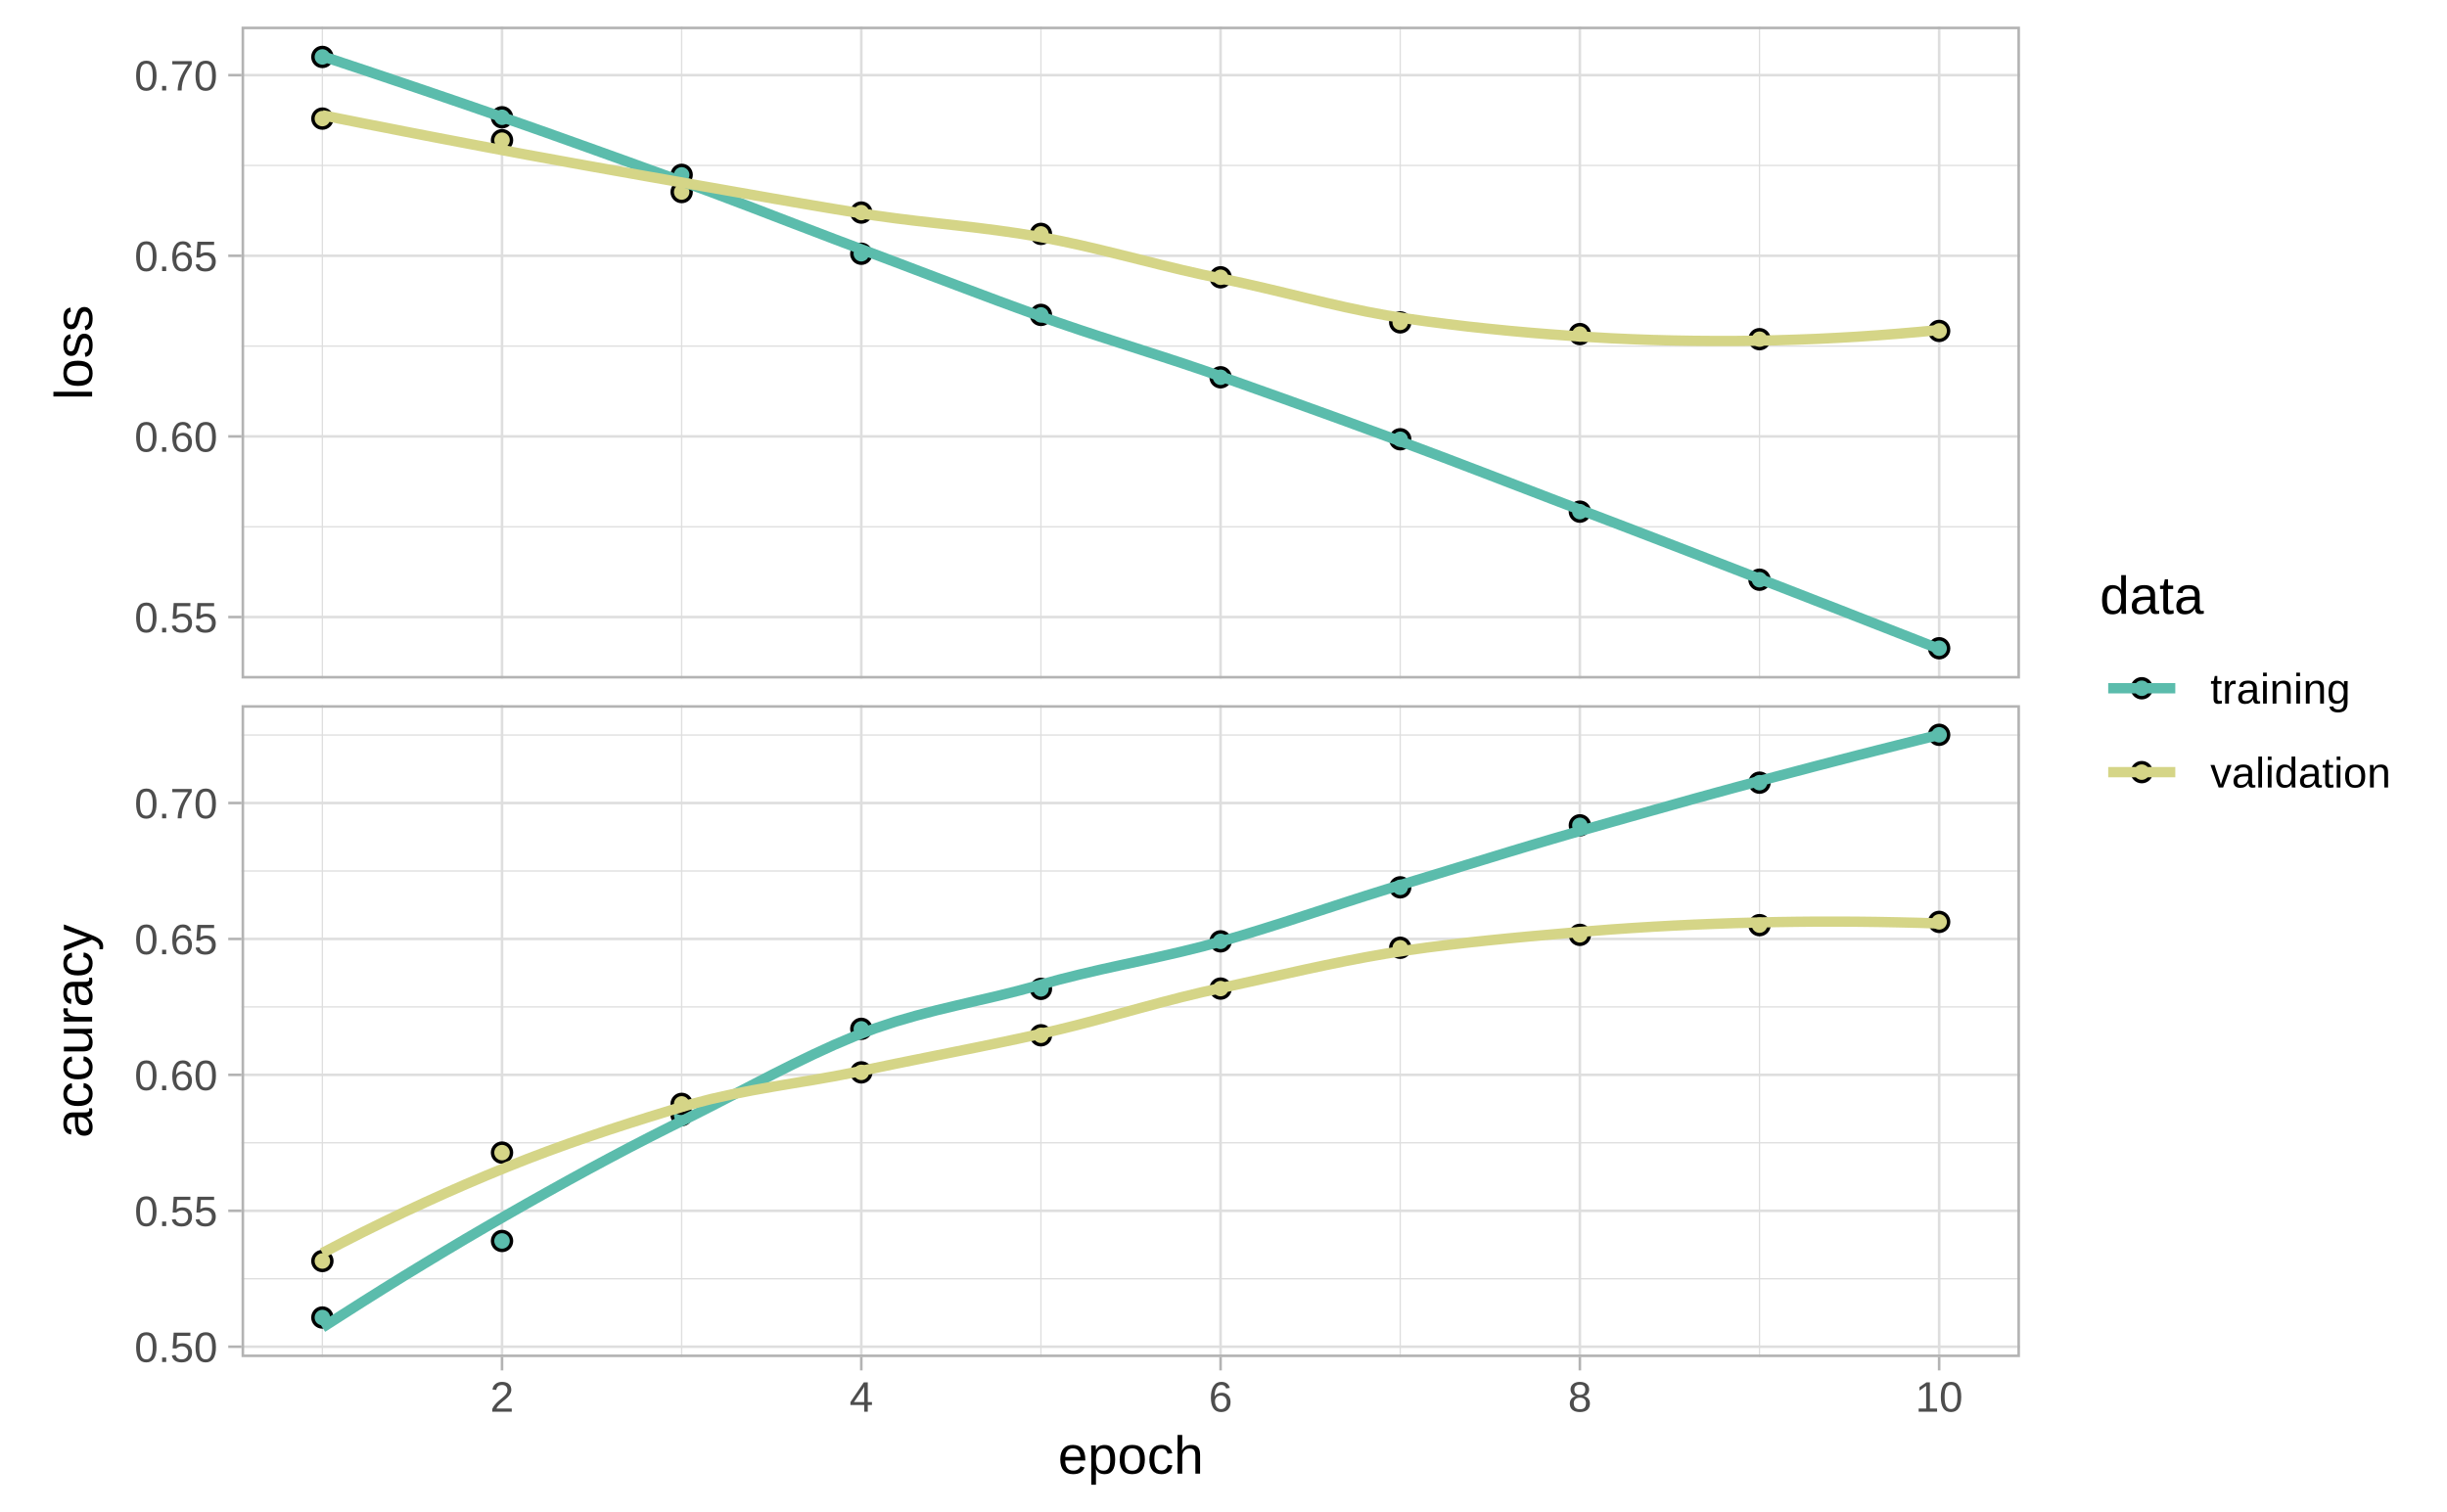
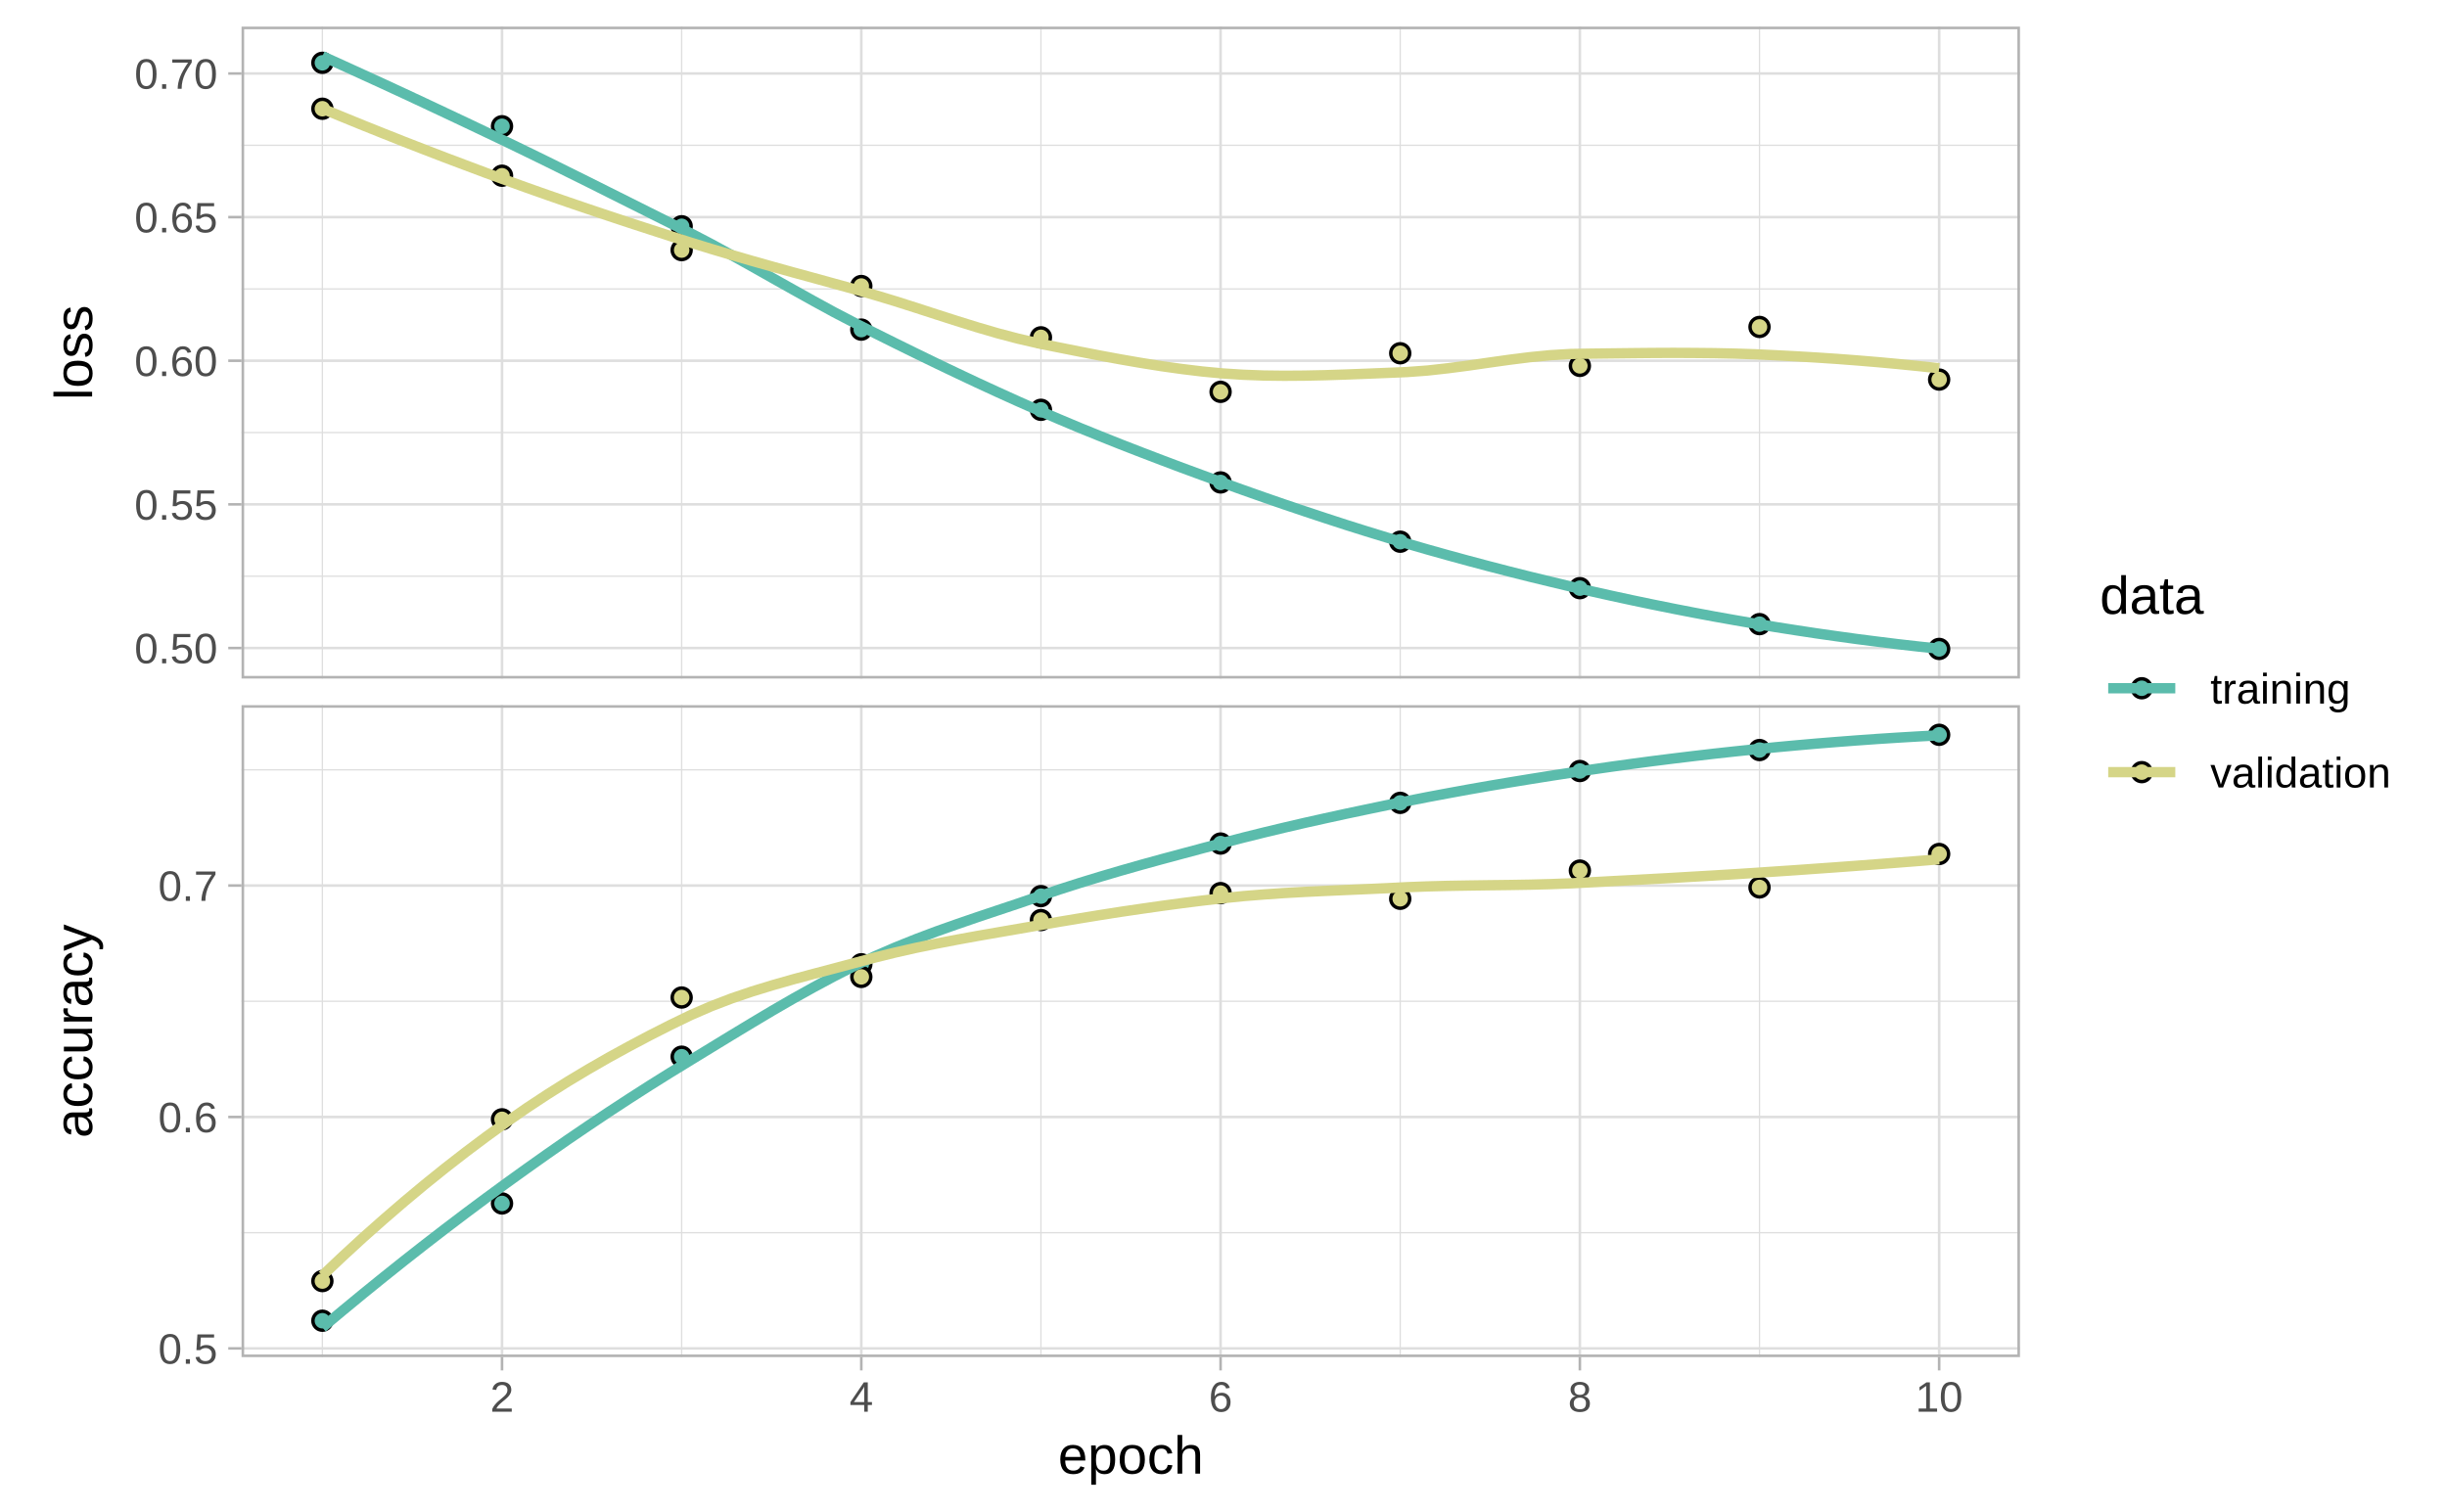
<svg xmlns="http://www.w3.org/2000/svg" class="svglite" width="504.00pt" height="311.47pt" viewBox="0 0 504.00 311.47">
  <defs>
    <style type="text/css">
    .svglite line, .svglite polyline, .svglite polygon, .svglite path, .svglite rect, .svglite circle {
      fill: none;
      stroke: #000000;
      stroke-linecap: round;
      stroke-linejoin: round;
      stroke-miterlimit: 10.00;
+     }
+     .svglite text {
+       white-space: pre;
    }
  </style>
  </defs>
  <rect width="100%" height="100%" style="stroke: none; fill: #FFFFFF;" />
  <defs>
    <clipPath id="cpMC4wMHw1MDQuMDB8MC4wMHwzMTEuNDc=">
      <rect x="0.00" y="0.00" width="504.00" height="311.47" />
    </clipPath>
  </defs>
  <g clip-path="url(#cpMC4wMHw1MDQuMDB8MC4wMHwzMTEuNDc=)">
    <rect x="0.00" y="0" width="504.00" height="311.47" style="stroke-width: 1.07; stroke: #FFFFFF; fill: #FFFFFF;" />
  </g>
  <defs>
    <clipPath id="cpNDkuNzV8NDE2LjA1fDUuNDh8MTM5Ljc4">
      <rect x="49.75" y="5.48" width="366.30" height="134.30" />
    </clipPath>
  </defs>
  <g clip-path="url(#cpNDkuNzV8NDE2LjA1fDUuNDh8MTM5Ljc4)">
    <rect x="49.75" y="5.48" width="366.30" height="134.30" style="stroke-width: 1.07; stroke: none; fill: #FFFFFF;" />
-     <polyline points="49.75,108.51 416.05,108.51 " style="stroke-width: 0.27; stroke: #DEDEDE; stroke-linecap: butt;" />
-     <polyline points="49.75,71.30 416.05,71.30 " style="stroke-width: 0.27; stroke: #DEDEDE; stroke-linecap: butt;" />
-     <polyline points="49.75,34.09 416.05,34.09 " style="stroke-width: 0.27; stroke: #DEDEDE; stroke-linecap: butt;" />
+     <polyline points="49.75,118.70 416.05,118.70 " style="stroke-width: 0.27; stroke: #DEDEDE; stroke-linecap: butt;" />
+     <polyline points="49.75,89.11 416.05,89.11 " style="stroke-width: 0.27; stroke: #DEDEDE; stroke-linecap: butt;" />
+     <polyline points="49.75,59.52 416.05,59.52 " style="stroke-width: 0.27; stroke: #DEDEDE; stroke-linecap: butt;" />
+     <polyline points="49.75,29.93 416.05,29.93 " style="stroke-width: 0.27; stroke: #DEDEDE; stroke-linecap: butt;" />
    <polyline points="66.40,139.78 66.40,5.48 " style="stroke-width: 0.27; stroke: #DEDEDE; stroke-linecap: butt;" />
    <polyline points="140.40,139.78 140.40,5.48 " style="stroke-width: 0.27; stroke: #DEDEDE; stroke-linecap: butt;" />
    <polyline points="214.40,139.78 214.40,5.48 " style="stroke-width: 0.27; stroke: #DEDEDE; stroke-linecap: butt;" />
    <polyline points="288.40,139.78 288.40,5.48 " style="stroke-width: 0.27; stroke: #DEDEDE; stroke-linecap: butt;" />
    <polyline points="362.40,139.78 362.40,5.48 " style="stroke-width: 0.27; stroke: #DEDEDE; stroke-linecap: butt;" />
-     <polyline points="49.75,127.11 416.05,127.11 " style="stroke-width: 0.53; stroke: #DEDEDE; stroke-linecap: butt;" />
-     <polyline points="49.75,89.90 416.05,89.90 " style="stroke-width: 0.53; stroke: #DEDEDE; stroke-linecap: butt;" />
-     <polyline points="49.75,52.69 416.05,52.69 " style="stroke-width: 0.53; stroke: #DEDEDE; stroke-linecap: butt;" />
-     <polyline points="49.75,15.48 416.05,15.48 " style="stroke-width: 0.53; stroke: #DEDEDE; stroke-linecap: butt;" />
+     <polyline points="49.75,133.49 416.05,133.49 " style="stroke-width: 0.53; stroke: #DEDEDE; stroke-linecap: butt;" />
+     <polyline points="49.75,103.90 416.05,103.90 " style="stroke-width: 0.53; stroke: #DEDEDE; stroke-linecap: butt;" />
+     <polyline points="49.75,74.31 416.05,74.31 " style="stroke-width: 0.53; stroke: #DEDEDE; stroke-linecap: butt;" />
+     <polyline points="49.75,44.73 416.05,44.73 " style="stroke-width: 0.53; stroke: #DEDEDE; stroke-linecap: butt;" />
+     <polyline points="49.75,15.14 416.05,15.14 " style="stroke-width: 0.53; stroke: #DEDEDE; stroke-linecap: butt;" />
    <polyline points="103.40,139.78 103.40,5.48 " style="stroke-width: 0.53; stroke: #DEDEDE; stroke-linecap: butt;" />
    <polyline points="177.40,139.78 177.40,5.48 " style="stroke-width: 0.53; stroke: #DEDEDE; stroke-linecap: butt;" />
    <polyline points="251.40,139.78 251.40,5.48 " style="stroke-width: 0.53; stroke: #DEDEDE; stroke-linecap: butt;" />
    <polyline points="325.40,139.78 325.40,5.48 " style="stroke-width: 0.53; stroke: #DEDEDE; stroke-linecap: butt;" />
    <polyline points="399.40,139.78 399.40,5.48 " style="stroke-width: 0.53; stroke: #DEDEDE; stroke-linecap: butt;" />
-     <circle cx="66.40" cy="11.73" r="1.95" style="stroke-width: 0.71; fill: #5BBCAC;" />
-     <circle cx="103.40" cy="24.16" r="1.95" style="stroke-width: 0.71; fill: #5BBCAC;" />
-     <circle cx="140.40" cy="36.02" r="1.95" style="stroke-width: 0.71; fill: #5BBCAC;" />
-     <circle cx="177.40" cy="52.27" r="1.95" style="stroke-width: 0.71; fill: #5BBCAC;" />
-     <circle cx="214.40" cy="64.87" r="1.95" style="stroke-width: 0.71; fill: #5BBCAC;" />
-     <circle cx="251.40" cy="77.72" r="1.95" style="stroke-width: 0.71; fill: #5BBCAC;" />
-     <circle cx="288.40" cy="90.49" r="1.95" style="stroke-width: 0.71; fill: #5BBCAC;" />
-     <circle cx="325.40" cy="105.40" r="1.95" style="stroke-width: 0.71; fill: #5BBCAC;" />
-     <circle cx="362.40" cy="119.42" r="1.95" style="stroke-width: 0.71; fill: #5BBCAC;" />
-     <circle cx="399.40" cy="133.54" r="1.95" style="stroke-width: 0.71; fill: #5BBCAC;" />
-     <circle cx="66.40" cy="24.43" r="1.95" style="stroke-width: 0.71; fill: #D5D587;" />
-     <circle cx="103.40" cy="28.88" r="1.95" style="stroke-width: 0.71; fill: #D5D587;" />
-     <circle cx="140.40" cy="39.56" r="1.95" style="stroke-width: 0.71; fill: #D5D587;" />
-     <circle cx="177.40" cy="43.79" r="1.95" style="stroke-width: 0.71; fill: #D5D587;" />
-     <circle cx="214.40" cy="48.18" r="1.95" style="stroke-width: 0.71; fill: #D5D587;" />
-     <circle cx="251.40" cy="57.12" r="1.95" style="stroke-width: 0.71; fill: #D5D587;" />
-     <circle cx="288.40" cy="66.41" r="1.95" style="stroke-width: 0.71; fill: #D5D587;" />
-     <circle cx="325.40" cy="68.82" r="1.95" style="stroke-width: 0.71; fill: #D5D587;" />
-     <circle cx="362.40" cy="69.87" r="1.95" style="stroke-width: 0.71; fill: #D5D587;" />
-     <circle cx="399.40" cy="68.17" r="1.95" style="stroke-width: 0.71; fill: #D5D587;" />
-     <polyline points="66.40,11.58 70.62,12.98 74.83,14.38 79.05,15.80 83.26,17.22 87.48,18.65 91.69,20.09 95.91,21.53 100.12,22.99 104.34,24.45 108.55,25.92 112.77,27.41 116.98,28.91 121.20,30.42 125.41,31.93 129.63,33.45 133.84,34.98 138.06,36.50 142.27,38.03 146.49,39.58 150.70,41.17 154.92,42.77 159.13,44.39 163.35,46.01 167.57,47.62 171.78,49.23 176.00,50.82 180.21,52.40 184.43,53.99 188.64,55.59 192.86,57.19 197.07,58.78 201.29,60.37 205.50,61.95 209.72,63.50 213.93,65.03 218.15,66.52 222.36,67.95 226.58,69.34 230.79,70.70 235.01,72.06 239.22,73.42 243.44,74.80 247.65,76.22 251.87,77.69 256.08,79.18 260.30,80.69 264.52,82.19 268.73,83.71 272.95,85.23 277.16,86.76 281.38,88.31 285.59,89.86 289.81,91.42 294.02,93.00 298.24,94.59 302.45,96.20 306.67,97.81 310.88,99.43 315.10,101.05 319.31,102.67 323.53,104.28 327.74,105.88 331.96,107.49 336.17,109.10 340.39,110.72 344.60,112.34 348.82,113.97 353.03,115.60 357.25,117.23 361.47,118.87 365.68,120.50 369.90,122.14 374.11,123.78 378.33,125.42 382.54,127.07 386.76,128.72 390.97,130.37 395.19,132.02 399.40,133.68 " style="stroke-width: 2.13; stroke: #5BBCAC; stroke-linecap: butt;" />
-     <polyline points="66.40,23.74 70.62,24.58 74.83,25.42 79.05,26.24 83.26,27.07 87.48,27.89 91.69,28.70 95.91,29.50 100.12,30.30 104.34,31.09 108.55,31.88 112.77,32.65 116.98,33.42 121.20,34.18 125.41,34.93 129.63,35.68 133.84,36.43 138.06,37.17 142.27,37.92 146.49,38.66 150.70,39.40 154.92,40.14 159.13,40.88 163.35,41.61 167.57,42.33 171.78,43.04 176.00,43.73 180.21,44.39 184.43,44.97 188.64,45.49 192.86,45.97 197.07,46.44 201.29,46.93 205.50,47.47 209.72,48.07 213.93,48.76 218.15,49.57 222.36,50.47 226.58,51.46 230.79,52.49 235.01,53.54 239.22,54.59 243.44,55.61 247.65,56.57 251.87,57.45 256.08,58.34 260.30,59.31 264.52,60.31 268.73,61.33 272.95,62.33 277.16,63.29 281.38,64.18 285.59,64.97 289.81,65.63 294.02,66.23 298.24,66.77 302.45,67.28 306.67,67.73 310.88,68.15 315.10,68.53 319.31,68.87 323.53,69.18 327.74,69.45 331.96,69.69 336.17,69.88 340.39,70.03 344.60,70.14 348.82,70.21 353.03,70.24 357.25,70.24 361.47,70.19 365.68,70.10 369.90,69.97 374.11,69.81 378.33,69.60 382.54,69.36 386.76,69.07 390.97,68.74 395.19,68.38 399.40,67.98 " style="stroke-width: 2.13; stroke: #D5D587; stroke-linecap: butt;" />
+     <circle cx="66.40" cy="12.94" r="1.95" style="stroke-width: 0.71; fill: #5BBCAC;" />
+     <circle cx="103.40" cy="26.01" r="1.95" style="stroke-width: 0.71; fill: #5BBCAC;" />
+     <circle cx="140.40" cy="46.61" r="1.95" style="stroke-width: 0.71; fill: #5BBCAC;" />
+     <circle cx="177.40" cy="67.90" r="1.95" style="stroke-width: 0.71; fill: #5BBCAC;" />
+     <circle cx="214.40" cy="84.42" r="1.95" style="stroke-width: 0.71; fill: #5BBCAC;" />
+     <circle cx="251.40" cy="99.38" r="1.95" style="stroke-width: 0.71; fill: #5BBCAC;" />
+     <circle cx="288.40" cy="111.59" r="1.95" style="stroke-width: 0.71; fill: #5BBCAC;" />
+     <circle cx="325.40" cy="121.16" r="1.95" style="stroke-width: 0.71; fill: #5BBCAC;" />
+     <circle cx="362.40" cy="128.57" r="1.95" style="stroke-width: 0.71; fill: #5BBCAC;" />
+     <circle cx="399.40" cy="133.68" r="1.95" style="stroke-width: 0.71; fill: #5BBCAC;" />
+     <circle cx="66.40" cy="22.40" r="1.95" style="stroke-width: 0.71; fill: #D5D587;" />
+     <circle cx="103.40" cy="36.20" r="1.95" style="stroke-width: 0.71; fill: #D5D587;" />
+     <circle cx="140.40" cy="51.52" r="1.95" style="stroke-width: 0.71; fill: #D5D587;" />
+     <circle cx="177.40" cy="58.92" r="1.95" style="stroke-width: 0.71; fill: #D5D587;" />
+     <circle cx="214.40" cy="69.49" r="1.95" style="stroke-width: 0.71; fill: #D5D587;" />
+     <circle cx="251.40" cy="80.72" r="1.95" style="stroke-width: 0.71; fill: #D5D587;" />
+     <circle cx="288.40" cy="72.77" r="1.95" style="stroke-width: 0.71; fill: #D5D587;" />
+     <circle cx="325.40" cy="75.37" r="1.95" style="stroke-width: 0.71; fill: #D5D587;" />
+     <circle cx="362.40" cy="67.35" r="1.95" style="stroke-width: 0.71; fill: #D5D587;" />
+     <circle cx="399.40" cy="78.19" r="1.95" style="stroke-width: 0.71; fill: #D5D587;" />
+     <polyline points="66.40,11.58 70.62,13.49 74.83,15.41 79.05,17.34 83.26,19.29 87.48,21.26 91.69,23.24 95.91,25.23 100.12,27.23 104.34,29.24 108.55,31.28 112.77,33.34 116.98,35.43 121.20,37.52 125.41,39.63 129.63,41.74 133.84,43.85 138.06,45.96 142.27,48.07 146.49,50.27 150.70,52.56 154.92,54.91 159.13,57.29 163.35,59.66 167.57,62.01 171.78,64.31 176.00,66.51 180.21,68.63 184.43,70.73 188.64,72.80 192.86,74.85 197.07,76.86 201.29,78.85 205.50,80.79 209.72,82.70 213.93,84.56 218.15,86.36 222.36,88.13 226.58,89.84 230.79,91.52 235.01,93.16 239.22,94.77 243.44,96.36 247.65,97.91 251.87,99.45 256.08,100.96 260.30,102.45 264.52,103.91 268.73,105.33 272.95,106.73 277.16,108.10 281.38,109.43 285.59,110.72 289.81,111.98 294.02,113.20 298.24,114.38 302.45,115.53 306.67,116.65 310.88,117.74 315.10,118.80 319.31,119.82 323.53,120.83 327.74,121.80 331.96,122.74 336.17,123.65 340.39,124.53 344.60,125.38 348.82,126.20 353.03,126.99 357.25,127.74 361.47,128.47 365.68,129.17 369.90,129.83 374.11,130.47 378.33,131.07 382.54,131.65 386.76,132.19 390.97,132.71 395.19,133.19 399.40,133.64 " style="stroke-width: 2.13; stroke: #5BBCAC; stroke-linecap: butt;" />
+     <polyline points="66.40,22.39 70.62,24.12 74.83,25.84 79.05,27.53 83.26,29.20 87.48,30.84 91.69,32.46 95.91,34.05 100.12,35.63 104.34,37.17 108.55,38.69 112.77,40.18 116.98,41.64 121.20,43.08 125.41,44.49 129.63,45.89 133.84,47.26 138.06,48.63 142.27,49.98 146.49,51.28 150.70,52.53 154.92,53.75 159.13,54.94 163.35,56.11 167.57,57.26 171.78,58.42 176.00,59.58 180.21,60.78 184.43,62.06 188.64,63.40 192.86,64.77 197.07,66.12 201.29,67.43 205.50,68.66 209.72,69.77 213.93,70.74 218.15,71.59 222.36,72.43 226.58,73.25 230.79,74.03 235.01,74.76 239.22,75.43 243.44,76.02 247.65,76.53 251.87,76.93 256.08,77.20 260.30,77.36 264.52,77.41 268.73,77.38 272.95,77.29 277.16,77.15 281.38,76.99 285.59,76.82 289.81,76.64 294.02,76.33 298.24,75.86 302.45,75.31 306.67,74.70 310.88,74.11 315.10,73.58 319.31,73.17 323.53,72.92 327.74,72.85 331.96,72.80 336.17,72.75 340.39,72.71 344.60,72.69 348.82,72.71 353.03,72.75 357.25,72.84 361.47,72.98 365.68,73.18 369.90,73.40 374.11,73.65 378.33,73.93 382.54,74.25 386.76,74.60 390.97,74.99 395.19,75.41 399.40,75.86 " style="stroke-width: 2.13; stroke: #D5D587; stroke-linecap: butt;" />
    <rect x="49.75" y="5.48" width="366.30" height="134.30" style="stroke-width: 1.07; stroke: #B3B3B3;" />
  </g>
  <g clip-path="url(#cpMC4wMHw1MDQuMDB8MC4wMHwzMTEuNDc=)">
</g>
  <defs>
    <clipPath id="cpNDkuNzV8NDE2LjA1fDE0NS4yNnwyNzkuNTc=">
      <rect x="49.75" y="145.26" width="366.30" height="134.30" />
    </clipPath>
  </defs>
  <g clip-path="url(#cpNDkuNzV8NDE2LjA1fDE0NS4yNnwyNzkuNTc=)">
    <rect x="49.75" y="145.26" width="366.30" height="134.30" style="stroke-width: 1.07; stroke: none; fill: #FFFFFF;" />
-     <polyline points="49.75,263.42 416.05,263.42 " style="stroke-width: 0.27; stroke: #DEDEDE; stroke-linecap: butt;" />
-     <polyline points="49.75,235.42 416.05,235.42 " style="stroke-width: 0.27; stroke: #DEDEDE; stroke-linecap: butt;" />
-     <polyline points="49.75,207.42 416.05,207.42 " style="stroke-width: 0.27; stroke: #DEDEDE; stroke-linecap: butt;" />
-     <polyline points="49.75,179.42 416.05,179.42 " style="stroke-width: 0.27; stroke: #DEDEDE; stroke-linecap: butt;" />
-     <polyline points="49.75,151.42 416.05,151.42 " style="stroke-width: 0.27; stroke: #DEDEDE; stroke-linecap: butt;" />
+     <polyline points="49.75,253.93 416.05,253.93 " style="stroke-width: 0.27; stroke: #DEDEDE; stroke-linecap: butt;" />
+     <polyline points="49.75,206.26 416.05,206.26 " style="stroke-width: 0.27; stroke: #DEDEDE; stroke-linecap: butt;" />
+     <polyline points="49.75,158.58 416.05,158.58 " style="stroke-width: 0.27; stroke: #DEDEDE; stroke-linecap: butt;" />
    <polyline points="66.40,279.57 66.40,145.26 " style="stroke-width: 0.27; stroke: #DEDEDE; stroke-linecap: butt;" />
    <polyline points="140.40,279.57 140.40,145.26 " style="stroke-width: 0.27; stroke: #DEDEDE; stroke-linecap: butt;" />
    <polyline points="214.40,279.57 214.40,145.26 " style="stroke-width: 0.27; stroke: #DEDEDE; stroke-linecap: butt;" />
    <polyline points="288.40,279.57 288.40,145.26 " style="stroke-width: 0.27; stroke: #DEDEDE; stroke-linecap: butt;" />
    <polyline points="362.40,279.57 362.40,145.26 " style="stroke-width: 0.27; stroke: #DEDEDE; stroke-linecap: butt;" />
-     <polyline points="49.75,277.42 416.05,277.42 " style="stroke-width: 0.53; stroke: #DEDEDE; stroke-linecap: butt;" />
-     <polyline points="49.75,249.42 416.05,249.42 " style="stroke-width: 0.53; stroke: #DEDEDE; stroke-linecap: butt;" />
-     <polyline points="49.75,221.42 416.05,221.42 " style="stroke-width: 0.53; stroke: #DEDEDE; stroke-linecap: butt;" />
-     <polyline points="49.75,193.42 416.05,193.42 " style="stroke-width: 0.53; stroke: #DEDEDE; stroke-linecap: butt;" />
-     <polyline points="49.75,165.42 416.05,165.42 " style="stroke-width: 0.53; stroke: #DEDEDE; stroke-linecap: butt;" />
+     <polyline points="49.75,277.77 416.05,277.77 " style="stroke-width: 0.53; stroke: #DEDEDE; stroke-linecap: butt;" />
+     <polyline points="49.75,230.10 416.05,230.10 " style="stroke-width: 0.53; stroke: #DEDEDE; stroke-linecap: butt;" />
+     <polyline points="49.75,182.42 416.05,182.42 " style="stroke-width: 0.53; stroke: #DEDEDE; stroke-linecap: butt;" />
    <polyline points="103.40,279.57 103.40,145.26 " style="stroke-width: 0.53; stroke: #DEDEDE; stroke-linecap: butt;" />
    <polyline points="177.40,279.57 177.40,145.26 " style="stroke-width: 0.53; stroke: #DEDEDE; stroke-linecap: butt;" />
    <polyline points="251.40,279.57 251.40,145.26 " style="stroke-width: 0.53; stroke: #DEDEDE; stroke-linecap: butt;" />
    <polyline points="325.40,279.57 325.40,145.26 " style="stroke-width: 0.53; stroke: #DEDEDE; stroke-linecap: butt;" />
    <polyline points="399.40,279.57 399.40,145.26 " style="stroke-width: 0.53; stroke: #DEDEDE; stroke-linecap: butt;" />
-     <circle cx="66.40" cy="271.41" r="1.95" style="stroke-width: 0.71; fill: #5BBCAC;" />
-     <circle cx="103.40" cy="255.64" r="1.95" style="stroke-width: 0.71; fill: #5BBCAC;" />
-     <circle cx="140.40" cy="229.72" r="1.95" style="stroke-width: 0.71; fill: #5BBCAC;" />
-     <circle cx="177.40" cy="211.94" r="1.95" style="stroke-width: 0.71; fill: #5BBCAC;" />
-     <circle cx="214.40" cy="203.71" r="1.95" style="stroke-width: 0.71; fill: #5BBCAC;" />
-     <circle cx="251.40" cy="193.92" r="1.95" style="stroke-width: 0.71; fill: #5BBCAC;" />
-     <circle cx="288.40" cy="182.79" r="1.95" style="stroke-width: 0.71; fill: #5BBCAC;" />
-     <circle cx="325.40" cy="170.02" r="1.95" style="stroke-width: 0.71; fill: #5BBCAC;" />
-     <circle cx="362.40" cy="161.23" r="1.95" style="stroke-width: 0.71; fill: #5BBCAC;" />
+     <circle cx="66.40" cy="272.07" r="1.95" style="stroke-width: 0.71; fill: #5BBCAC;" />
+     <circle cx="103.40" cy="247.91" r="1.95" style="stroke-width: 0.71; fill: #5BBCAC;" />
+     <circle cx="140.40" cy="217.68" r="1.95" style="stroke-width: 0.71; fill: #5BBCAC;" />
+     <circle cx="177.40" cy="198.64" r="1.95" style="stroke-width: 0.71; fill: #5BBCAC;" />
+     <circle cx="214.40" cy="184.60" r="1.95" style="stroke-width: 0.71; fill: #5BBCAC;" />
+     <circle cx="251.40" cy="173.77" r="1.95" style="stroke-width: 0.71; fill: #5BBCAC;" />
+     <circle cx="288.40" cy="165.39" r="1.95" style="stroke-width: 0.71; fill: #5BBCAC;" />
+     <circle cx="325.40" cy="158.83" r="1.95" style="stroke-width: 0.71; fill: #5BBCAC;" />
+     <circle cx="362.40" cy="154.51" r="1.95" style="stroke-width: 0.71; fill: #5BBCAC;" />
    <circle cx="399.40" cy="151.37" r="1.95" style="stroke-width: 0.71; fill: #5BBCAC;" />
-     <circle cx="66.40" cy="259.77" r="1.95" style="stroke-width: 0.71; fill: #D5D587;" />
-     <circle cx="103.40" cy="237.44" r="1.95" style="stroke-width: 0.71; fill: #D5D587;" />
-     <circle cx="140.40" cy="227.40" r="1.95" style="stroke-width: 0.71; fill: #D5D587;" />
-     <circle cx="177.40" cy="220.91" r="1.95" style="stroke-width: 0.71; fill: #D5D587;" />
-     <circle cx="214.40" cy="213.27" r="1.95" style="stroke-width: 0.71; fill: #D5D587;" />
-     <circle cx="251.40" cy="203.65" r="1.95" style="stroke-width: 0.71; fill: #D5D587;" />
-     <circle cx="288.40" cy="195.24" r="1.95" style="stroke-width: 0.71; fill: #D5D587;" />
-     <circle cx="325.40" cy="192.58" r="1.95" style="stroke-width: 0.71; fill: #D5D587;" />
-     <circle cx="362.40" cy="190.58" r="1.95" style="stroke-width: 0.71; fill: #D5D587;" />
-     <circle cx="399.40" cy="189.91" r="1.95" style="stroke-width: 0.71; fill: #D5D587;" />
-     <polyline points="66.40,273.46 70.62,270.76 74.83,268.08 79.05,265.43 83.26,262.82 87.48,260.25 91.69,257.71 95.91,255.20 100.12,252.74 104.34,250.31 108.55,247.91 112.77,245.54 116.98,243.20 121.20,240.89 125.41,238.63 129.63,236.40 133.84,234.23 138.06,232.10 142.27,230.02 146.49,227.88 150.70,225.71 154.92,223.52 159.13,221.35 163.35,219.23 167.57,217.19 171.78,215.26 176.00,213.47 180.21,211.86 184.43,210.46 188.64,209.24 192.86,208.13 197.07,207.12 201.29,206.13 205.50,205.15 209.72,204.10 213.93,202.97 218.15,201.80 222.36,200.75 226.58,199.76 230.79,198.83 235.01,197.92 239.22,196.99 243.44,196.02 247.65,194.98 251.87,193.83 256.08,192.60 260.30,191.30 264.52,189.97 268.73,188.61 272.95,187.24 277.16,185.87 281.38,184.51 285.59,183.19 289.81,181.91 294.02,180.63 298.24,179.34 302.45,178.05 306.67,176.76 310.88,175.47 315.10,174.20 319.31,172.95 323.53,171.72 327.74,170.52 331.96,169.32 336.17,168.13 340.39,166.94 344.60,165.76 348.82,164.58 353.03,163.42 357.25,162.27 361.47,161.13 365.68,160.01 369.90,158.90 374.11,157.79 378.33,156.70 382.54,155.61 386.76,154.54 390.97,153.48 395.19,152.42 399.40,151.38 " style="stroke-width: 2.13; stroke: #5BBCAC; stroke-linecap: butt;" />
-     <polyline points="66.40,258.12 70.62,255.92 74.83,253.78 79.05,251.70 83.26,249.68 87.48,247.72 91.69,245.82 95.91,243.97 100.12,242.18 104.34,240.44 108.55,238.77 112.77,237.17 116.98,235.64 121.20,234.17 125.41,232.75 129.63,231.38 133.84,230.05 138.06,228.75 142.27,227.49 146.49,226.39 150.70,225.45 154.92,224.62 159.13,223.87 163.35,223.16 167.57,222.46 171.78,221.72 176.00,220.90 180.21,220.02 184.43,219.14 188.64,218.29 192.86,217.44 197.07,216.59 201.29,215.74 205.50,214.87 209.72,213.98 213.93,213.06 218.15,212.08 222.36,211.03 226.58,209.92 230.79,208.77 235.01,207.62 239.22,206.49 243.44,205.40 247.65,204.38 251.87,203.45 256.08,202.53 260.30,201.60 264.52,200.67 268.73,199.74 272.95,198.84 277.16,197.98 281.38,197.17 285.59,196.43 289.81,195.77 294.02,195.18 298.24,194.65 302.45,194.16 306.67,193.71 310.88,193.29 315.10,192.89 319.31,192.52 323.53,192.15 327.74,191.79 331.96,191.46 336.17,191.17 340.39,190.91 344.60,190.68 348.82,190.48 353.03,190.31 357.25,190.16 361.47,190.05 365.68,189.95 369.90,189.89 374.11,189.85 378.33,189.85 382.54,189.87 386.76,189.92 390.97,190.00 395.19,190.10 399.40,190.24 " style="stroke-width: 2.13; stroke: #D5D587; stroke-linecap: butt;" />
+     <circle cx="66.40" cy="263.90" r="1.95" style="stroke-width: 0.71; fill: #D5D587;" />
+     <circle cx="103.40" cy="230.58" r="1.95" style="stroke-width: 0.71; fill: #D5D587;" />
+     <circle cx="140.40" cy="205.49" r="1.95" style="stroke-width: 0.71; fill: #D5D587;" />
+     <circle cx="177.40" cy="201.24" r="1.95" style="stroke-width: 0.71; fill: #D5D587;" />
+     <circle cx="214.40" cy="189.53" r="1.95" style="stroke-width: 0.71; fill: #D5D587;" />
+     <circle cx="251.40" cy="183.98" r="1.95" style="stroke-width: 0.71; fill: #D5D587;" />
+     <circle cx="288.40" cy="185.15" r="1.95" style="stroke-width: 0.71; fill: #D5D587;" />
+     <circle cx="325.40" cy="179.34" r="1.95" style="stroke-width: 0.71; fill: #D5D587;" />
+     <circle cx="362.40" cy="182.81" r="1.95" style="stroke-width: 0.71; fill: #D5D587;" />
+     <circle cx="399.40" cy="175.92" r="1.95" style="stroke-width: 0.71; fill: #D5D587;" />
+     <polyline points="66.40,273.46 70.62,269.94 74.83,266.47 79.05,263.05 83.26,259.69 87.48,256.38 91.69,253.13 95.91,249.93 100.12,246.79 104.34,243.70 108.55,240.67 112.77,237.68 116.98,234.75 121.20,231.88 125.41,229.06 129.63,226.30 133.84,223.60 138.06,220.96 142.27,218.38 146.49,215.80 150.70,213.23 154.92,210.68 159.13,208.17 163.35,205.73 167.57,203.38 171.78,201.12 176.00,198.98 180.21,196.99 184.43,195.16 188.64,193.47 192.86,191.88 197.07,190.39 201.29,188.94 205.50,187.53 209.72,186.12 213.93,184.68 218.15,183.25 222.36,181.90 226.58,180.61 230.79,179.37 235.01,178.17 239.22,177.01 243.44,175.88 247.65,174.75 251.87,173.64 256.08,172.55 260.30,171.50 264.52,170.49 268.73,169.51 272.95,168.57 277.16,167.65 281.38,166.76 285.59,165.88 289.81,165.03 294.02,164.20 298.24,163.41 302.45,162.64 306.67,161.90 310.88,161.19 315.10,160.50 319.31,159.83 323.53,159.18 327.74,158.54 331.96,157.93 336.17,157.35 340.39,156.79 344.60,156.26 348.82,155.75 353.03,155.26 357.25,154.80 361.47,154.36 365.68,153.94 369.90,153.55 374.11,153.18 378.33,152.84 382.54,152.52 386.76,152.22 390.97,151.95 395.19,151.70 399.40,151.47 " style="stroke-width: 2.13; stroke: #5BBCAC; stroke-linecap: butt;" />
+     <polyline points="66.40,262.76 70.62,258.77 74.83,254.90 79.05,251.16 83.26,247.53 87.48,244.01 91.69,240.62 95.91,237.34 100.12,234.18 104.34,231.13 108.55,228.21 112.77,225.43 116.98,222.78 121.20,220.25 125.41,217.83 129.63,215.52 133.84,213.29 138.06,211.15 142.27,209.11 146.49,207.28 150.70,205.67 154.92,204.24 159.13,202.95 163.35,201.75 167.57,200.62 171.78,199.51 176.00,198.38 180.21,197.25 184.43,196.21 188.64,195.26 192.86,194.39 197.07,193.58 201.29,192.81 205.50,192.08 209.72,191.35 213.93,190.62 218.15,189.89 222.36,189.19 226.58,188.50 230.79,187.84 235.01,187.22 239.22,186.62 243.44,186.05 247.65,185.52 251.87,185.03 256.08,184.60 260.30,184.26 264.52,183.97 268.73,183.73 272.95,183.53 277.16,183.34 281.38,183.16 285.59,182.97 289.81,182.76 294.02,182.60 298.24,182.49 302.45,182.42 306.67,182.36 310.88,182.31 315.10,182.24 319.31,182.13 323.53,181.97 327.74,181.75 331.96,181.52 336.17,181.30 340.39,181.07 344.60,180.84 348.82,180.59 353.03,180.35 357.25,180.09 361.47,179.82 365.68,179.53 369.90,179.25 374.11,178.95 378.33,178.65 382.54,178.34 386.76,178.02 390.97,177.69 395.19,177.36 399.40,177.01 " style="stroke-width: 2.13; stroke: #D5D587; stroke-linecap: butt;" />
    <rect x="49.75" y="145.26" width="366.30" height="134.30" style="stroke-width: 1.07; stroke: #B3B3B3;" />
  </g>
  <g clip-path="url(#cpMC4wMHw1MDQuMDB8MC4wMHwzMTEuNDc=)">
</g>
  <defs>
    <clipPath id="cpNS40OHwyNC41Nnw1LjQ4fDEzOS43OA==">
      <rect x="5.48" y="5.48" width="19.09" height="134.30" />
    </clipPath>
  </defs>
  <g clip-path="url(#cpNS40OHwyNC41Nnw1LjQ4fDEzOS43OA==)">
    <rect x="5.48" y="5.48" width="19.09" height="134.30" style="stroke-width: 1.07; stroke: none;" />
-     <text transform="translate(18.97,72.63) rotate(-90)" text-anchor="middle" style="font-size: 11.00px; font-family: Arial;" textLength="19.56px" lengthAdjust="spacingAndGlyphs">loss</text>
+     <text transform="translate(18.97,72.63) rotate(-90)" text-anchor="middle" style="font-size: 11.00px; font-family: &quot;Arial&quot;;" textLength="19.56px" lengthAdjust="spacingAndGlyphs">loss</text>
  </g>
  <g clip-path="url(#cpMC4wMHw1MDQuMDB8MC4wMHwzMTEuNDc=)">
</g>
  <defs>
    <clipPath id="cpNS40OHwyNC41NnwxNDUuMjZ8Mjc5LjU3">
      <rect x="5.48" y="145.26" width="19.09" height="134.30" />
    </clipPath>
  </defs>
  <g clip-path="url(#cpNS40OHwyNC41NnwxNDUuMjZ8Mjc5LjU3)">
    <rect x="5.48" y="145.26" width="19.09" height="134.30" style="stroke-width: 1.07; stroke: none;" />
-     <text transform="translate(18.97,212.42) rotate(-90)" text-anchor="middle" style="font-size: 11.00px; font-family: Arial;" textLength="44.03px" lengthAdjust="spacingAndGlyphs">accuracy</text>
+     <text transform="translate(18.97,212.42) rotate(-90)" text-anchor="middle" style="font-size: 11.00px; font-family: &quot;Arial&quot;;" textLength="44.03px" lengthAdjust="spacingAndGlyphs">accuracy</text>
  </g>
  <g clip-path="url(#cpMC4wMHw1MDQuMDB8MC4wMHwzMTEuNDc=)">
    <polyline points="103.40,282.31 103.40,279.57 " style="stroke-width: 0.53; stroke: #B3B3B3; stroke-linecap: butt;" />
    <polyline points="177.40,282.31 177.40,279.57 " style="stroke-width: 0.53; stroke: #B3B3B3; stroke-linecap: butt;" />
    <polyline points="251.40,282.31 251.40,279.57 " style="stroke-width: 0.53; stroke: #B3B3B3; stroke-linecap: butt;" />
    <polyline points="325.40,282.31 325.40,279.57 " style="stroke-width: 0.53; stroke: #B3B3B3; stroke-linecap: butt;" />
    <polyline points="399.40,282.31 399.40,279.57 " style="stroke-width: 0.53; stroke: #B3B3B3; stroke-linecap: butt;" />
-     <text x="103.40" y="290.81" text-anchor="middle" style="font-size: 8.80px; fill: #4D4D4D; font-family: Arial;" textLength="4.90px" lengthAdjust="spacingAndGlyphs">2</text>
-     <text x="177.40" y="290.81" text-anchor="middle" style="font-size: 8.80px; fill: #4D4D4D; font-family: Arial;" textLength="4.90px" lengthAdjust="spacingAndGlyphs">4</text>
-     <text x="251.40" y="290.81" text-anchor="middle" style="font-size: 8.80px; fill: #4D4D4D; font-family: Arial;" textLength="4.90px" lengthAdjust="spacingAndGlyphs">6</text>
-     <text x="325.40" y="290.81" text-anchor="middle" style="font-size: 8.80px; fill: #4D4D4D; font-family: Arial;" textLength="4.90px" lengthAdjust="spacingAndGlyphs">8</text>
-     <text x="399.40" y="290.81" text-anchor="middle" style="font-size: 8.80px; fill: #4D4D4D; font-family: Arial;" textLength="9.79px" lengthAdjust="spacingAndGlyphs">10</text>
-     <text x="44.82" y="130.27" text-anchor="end" style="font-size: 8.80px; fill: #4D4D4D; font-family: Arial;" textLength="17.13px" lengthAdjust="spacingAndGlyphs">0.55</text>
-     <text x="44.82" y="93.06" text-anchor="end" style="font-size: 8.80px; fill: #4D4D4D; font-family: Arial;" textLength="17.13px" lengthAdjust="spacingAndGlyphs">0.60</text>
-     <text x="44.82" y="55.85" text-anchor="end" style="font-size: 8.80px; fill: #4D4D4D; font-family: Arial;" textLength="17.13px" lengthAdjust="spacingAndGlyphs">0.65</text>
-     <text x="44.82" y="18.64" text-anchor="end" style="font-size: 8.80px; fill: #4D4D4D; font-family: Arial;" textLength="17.13px" lengthAdjust="spacingAndGlyphs">0.70</text>
-     <polyline points="47.01,127.11 49.75,127.11 " style="stroke-width: 0.53; stroke: #B3B3B3; stroke-linecap: butt;" />
-     <polyline points="47.01,89.90 49.75,89.90 " style="stroke-width: 0.53; stroke: #B3B3B3; stroke-linecap: butt;" />
-     <polyline points="47.01,52.69 49.75,52.69 " style="stroke-width: 0.53; stroke: #B3B3B3; stroke-linecap: butt;" />
-     <polyline points="47.01,15.48 49.75,15.48 " style="stroke-width: 0.53; stroke: #B3B3B3; stroke-linecap: butt;" />
-     <text x="44.82" y="280.58" text-anchor="end" style="font-size: 8.80px; fill: #4D4D4D; font-family: Arial;" textLength="17.13px" lengthAdjust="spacingAndGlyphs">0.50</text>
-     <text x="44.82" y="252.58" text-anchor="end" style="font-size: 8.80px; fill: #4D4D4D; font-family: Arial;" textLength="17.13px" lengthAdjust="spacingAndGlyphs">0.55</text>
-     <text x="44.82" y="224.58" text-anchor="end" style="font-size: 8.80px; fill: #4D4D4D; font-family: Arial;" textLength="17.13px" lengthAdjust="spacingAndGlyphs">0.60</text>
-     <text x="44.82" y="196.58" text-anchor="end" style="font-size: 8.80px; fill: #4D4D4D; font-family: Arial;" textLength="17.13px" lengthAdjust="spacingAndGlyphs">0.65</text>
-     <text x="44.82" y="168.58" text-anchor="end" style="font-size: 8.80px; fill: #4D4D4D; font-family: Arial;" textLength="17.13px" lengthAdjust="spacingAndGlyphs">0.70</text>
-     <polyline points="47.01,277.42 49.75,277.42 " style="stroke-width: 0.53; stroke: #B3B3B3; stroke-linecap: butt;" />
-     <polyline points="47.01,249.42 49.75,249.42 " style="stroke-width: 0.53; stroke: #B3B3B3; stroke-linecap: butt;" />
-     <polyline points="47.01,221.42 49.75,221.42 " style="stroke-width: 0.53; stroke: #B3B3B3; stroke-linecap: butt;" />
-     <polyline points="47.01,193.42 49.75,193.42 " style="stroke-width: 0.53; stroke: #B3B3B3; stroke-linecap: butt;" />
-     <polyline points="47.01,165.42 49.75,165.42 " style="stroke-width: 0.53; stroke: #B3B3B3; stroke-linecap: butt;" />
-     <text x="232.90" y="303.57" text-anchor="middle" style="font-size: 11.00px; font-family: Arial;" textLength="29.98px" lengthAdjust="spacingAndGlyphs">epoch</text>
+     <text x="103.40" y="290.81" text-anchor="middle" style="font-size: 8.80px;fill: #4D4D4D; font-family: &quot;Arial&quot;;" textLength="4.90px" lengthAdjust="spacingAndGlyphs">2</text>
+     <text x="177.40" y="290.81" text-anchor="middle" style="font-size: 8.80px;fill: #4D4D4D; font-family: &quot;Arial&quot;;" textLength="4.90px" lengthAdjust="spacingAndGlyphs">4</text>
+     <text x="251.40" y="290.81" text-anchor="middle" style="font-size: 8.80px;fill: #4D4D4D; font-family: &quot;Arial&quot;;" textLength="4.90px" lengthAdjust="spacingAndGlyphs">6</text>
+     <text x="325.40" y="290.81" text-anchor="middle" style="font-size: 8.80px;fill: #4D4D4D; font-family: &quot;Arial&quot;;" textLength="4.90px" lengthAdjust="spacingAndGlyphs">8</text>
+     <text x="399.40" y="290.81" text-anchor="middle" style="font-size: 8.80px;fill: #4D4D4D; font-family: &quot;Arial&quot;;" textLength="9.79px" lengthAdjust="spacingAndGlyphs">10</text>
+     <text x="44.82" y="136.64" text-anchor="end" style="font-size: 8.80px;fill: #4D4D4D; font-family: &quot;Arial&quot;;" textLength="17.13px" lengthAdjust="spacingAndGlyphs">0.50</text>
+     <text x="44.82" y="107.06" text-anchor="end" style="font-size: 8.80px;fill: #4D4D4D; font-family: &quot;Arial&quot;;" textLength="17.13px" lengthAdjust="spacingAndGlyphs">0.55</text>
+     <text x="44.82" y="77.47" text-anchor="end" style="font-size: 8.80px;fill: #4D4D4D; font-family: &quot;Arial&quot;;" textLength="17.13px" lengthAdjust="spacingAndGlyphs">0.60</text>
+     <text x="44.82" y="47.88" text-anchor="end" style="font-size: 8.80px;fill: #4D4D4D; font-family: &quot;Arial&quot;;" textLength="17.13px" lengthAdjust="spacingAndGlyphs">0.65</text>
+     <text x="44.82" y="18.29" text-anchor="end" style="font-size: 8.80px;fill: #4D4D4D; font-family: &quot;Arial&quot;;" textLength="17.13px" lengthAdjust="spacingAndGlyphs">0.70</text>
+     <polyline points="47.01,133.49 49.75,133.49 " style="stroke-width: 0.53; stroke: #B3B3B3; stroke-linecap: butt;" />
+     <polyline points="47.01,103.90 49.75,103.90 " style="stroke-width: 0.53; stroke: #B3B3B3; stroke-linecap: butt;" />
+     <polyline points="47.01,74.31 49.75,74.31 " style="stroke-width: 0.53; stroke: #B3B3B3; stroke-linecap: butt;" />
+     <polyline points="47.01,44.73 49.75,44.73 " style="stroke-width: 0.53; stroke: #B3B3B3; stroke-linecap: butt;" />
+     <polyline points="47.01,15.14 49.75,15.14 " style="stroke-width: 0.53; stroke: #B3B3B3; stroke-linecap: butt;" />
+     <text x="44.82" y="280.93" text-anchor="end" style="font-size: 8.80px;fill: #4D4D4D; font-family: &quot;Arial&quot;;" textLength="12.23px" lengthAdjust="spacingAndGlyphs">0.5</text>
+     <text x="44.82" y="233.25" text-anchor="end" style="font-size: 8.80px;fill: #4D4D4D; font-family: &quot;Arial&quot;;" textLength="12.23px" lengthAdjust="spacingAndGlyphs">0.6</text>
+     <text x="44.82" y="185.58" text-anchor="end" style="font-size: 8.80px;fill: #4D4D4D; font-family: &quot;Arial&quot;;" textLength="12.23px" lengthAdjust="spacingAndGlyphs">0.7</text>
+     <polyline points="47.01,277.77 49.75,277.77 " style="stroke-width: 0.53; stroke: #B3B3B3; stroke-linecap: butt;" />
+     <polyline points="47.01,230.10 49.75,230.10 " style="stroke-width: 0.53; stroke: #B3B3B3; stroke-linecap: butt;" />
+     <polyline points="47.01,182.42 49.75,182.42 " style="stroke-width: 0.53; stroke: #B3B3B3; stroke-linecap: butt;" />
+     <text x="232.90" y="303.57" text-anchor="middle" style="font-size: 11.00px; font-family: &quot;Arial&quot;;" textLength="29.98px" lengthAdjust="spacingAndGlyphs">epoch</text>
    <rect x="427.01" y="111.87" width="71.51" height="61.32" style="stroke-width: 1.07; stroke: none; fill: #FFFFFF;" />
-     <text x="432.49" y="126.45" style="font-size: 11.00px; font-family: Arial;" textLength="21.41px" lengthAdjust="spacingAndGlyphs">data</text>
+     <text x="432.49" y="126.45" style="font-size: 11.00px; font-family: &quot;Arial&quot;;" textLength="21.41px" lengthAdjust="spacingAndGlyphs">data</text>
    <rect x="432.49" y="133.14" width="17.28" height="17.28" style="stroke-width: 1.07; stroke: none; fill: #FFFFFF;" />
    <circle cx="441.13" cy="141.78" r="1.95" style="stroke-width: 0.71; fill: #5BBCAC;" />
    <line x1="434.22" y1="141.78" x2="448.04" y2="141.78" style="stroke-width: 2.13; stroke: #5BBCAC; stroke-linecap: butt;" />
    <rect x="432.49" y="150.42" width="17.28" height="17.28" style="stroke-width: 1.07; stroke: none; fill: #FFFFFF;" />
    <circle cx="441.13" cy="159.06" r="1.95" style="stroke-width: 0.71; fill: #D5D587;" />
    <line x1="434.22" y1="159.06" x2="448.04" y2="159.06" style="stroke-width: 2.13; stroke: #D5D587; stroke-linecap: butt;" />
-     <text x="455.25" y="144.94" style="font-size: 8.80px; font-family: Arial;" textLength="28.86px" lengthAdjust="spacingAndGlyphs">training</text>
-     <text x="455.25" y="162.22" style="font-size: 8.80px; font-family: Arial;" textLength="37.17px" lengthAdjust="spacingAndGlyphs">validation</text>
+     <text x="455.25" y="144.94" style="font-size: 8.80px; font-family: &quot;Arial&quot;;" textLength="28.86px" lengthAdjust="spacingAndGlyphs">training</text>
+     <text x="455.25" y="162.22" style="font-size: 8.80px; font-family: &quot;Arial&quot;;" textLength="37.17px" lengthAdjust="spacingAndGlyphs">validation</text>
  </g>
</svg>
